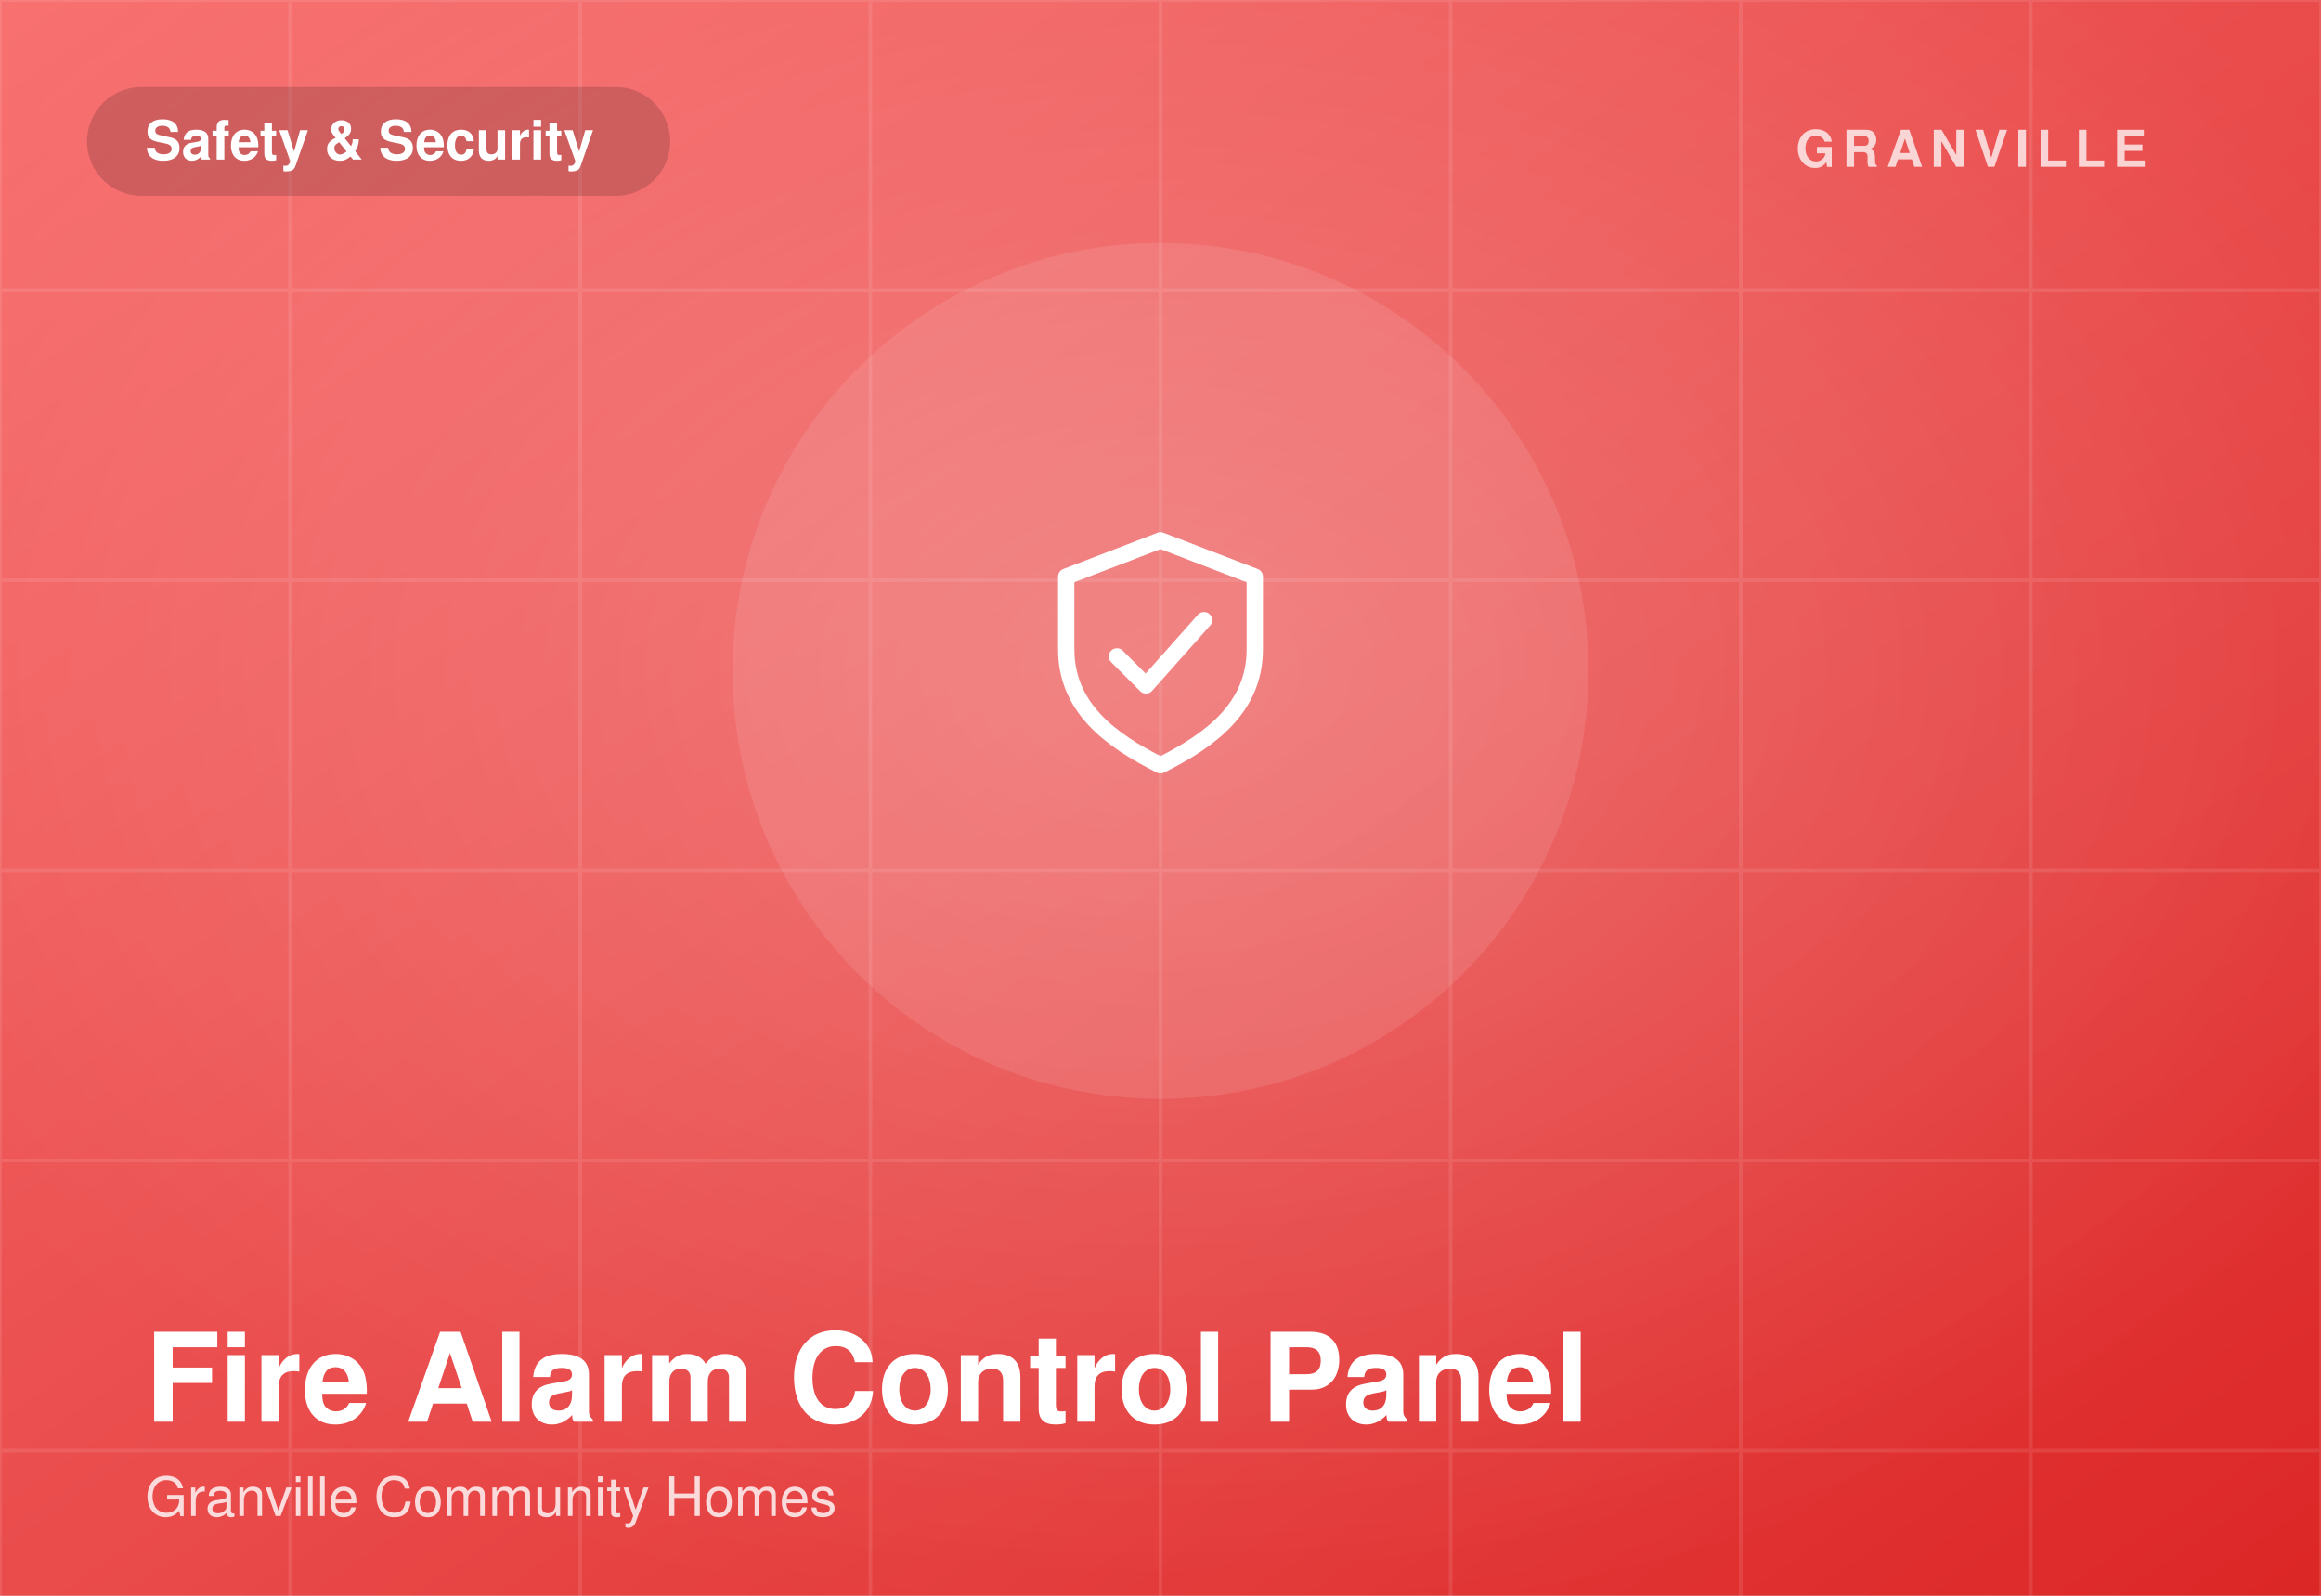
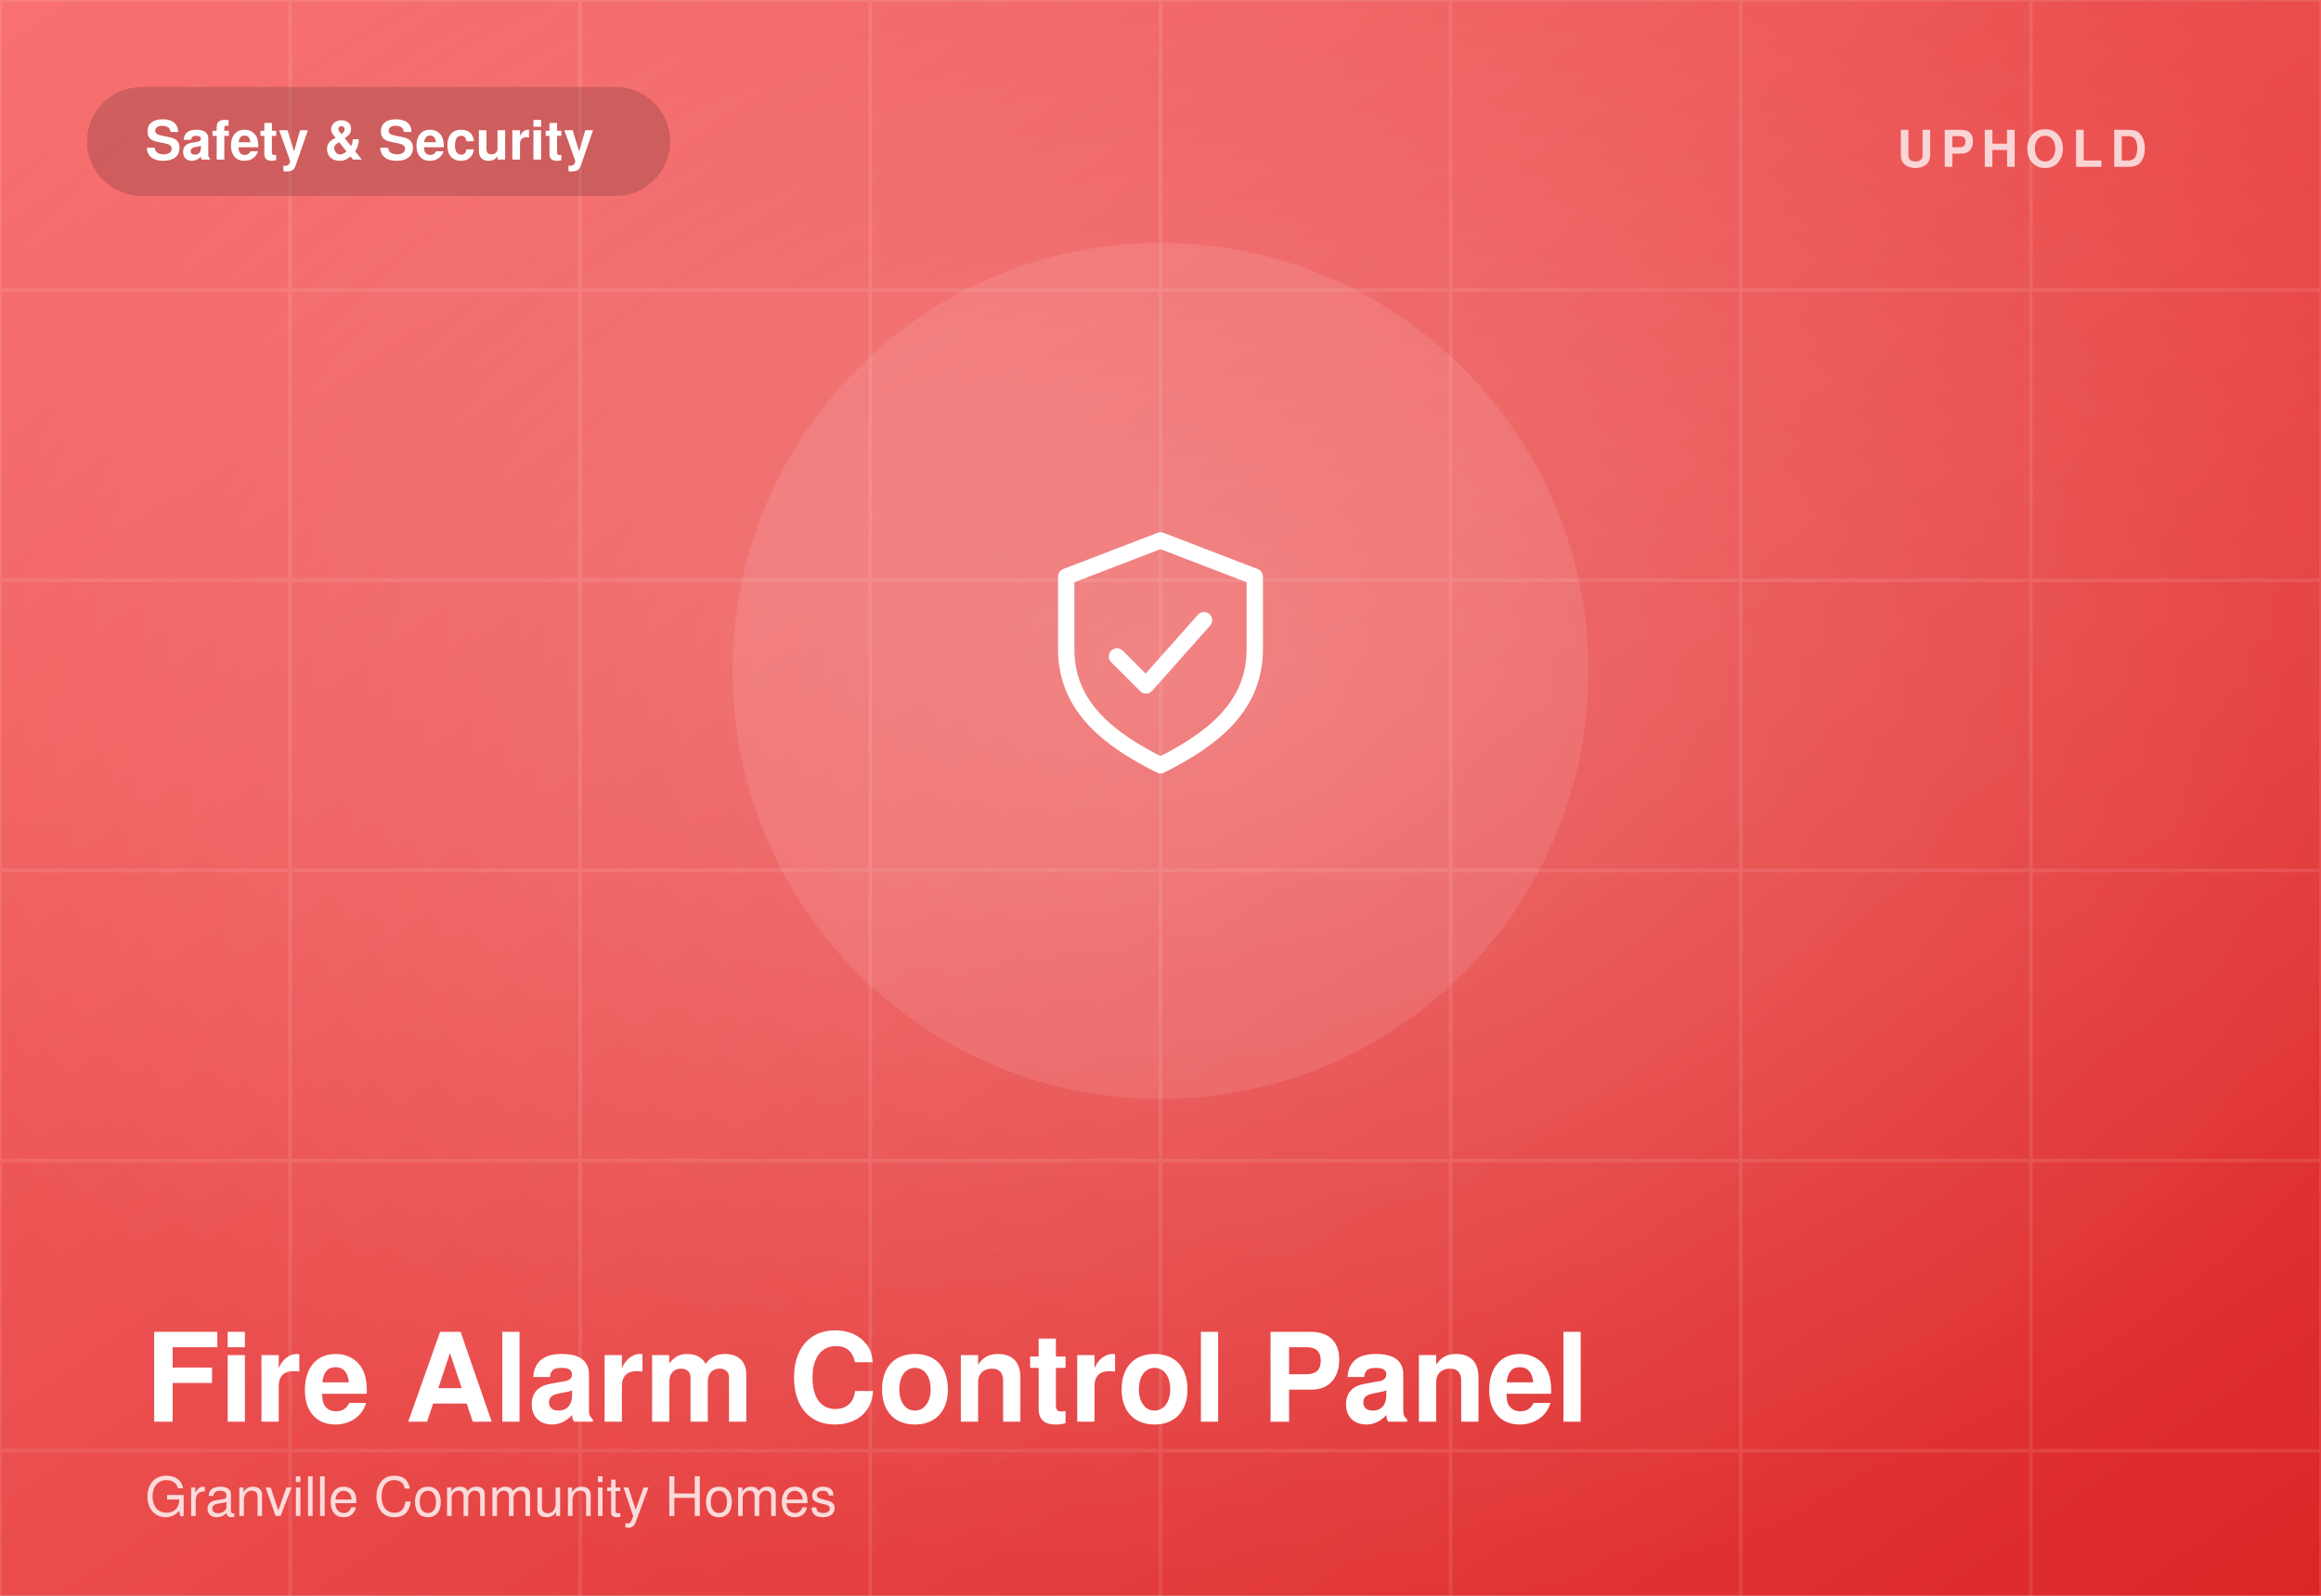
<svg xmlns="http://www.w3.org/2000/svg" viewBox="0 0 640 440" width="640" height="440" role="img" aria-label="Fire Alarm Control Panel">
  <defs>
    <linearGradient id="g" x1="0" y1="0" x2="1" y2="1">
      <stop offset="0" stop-color="#F87171" />
      <stop offset="1" stop-color="#DC2626" />
    </linearGradient>
    <radialGradient id="spot" cx="0.5" cy="0.42" r="0.6">
      <stop offset="0" stop-color="#ffffff" stop-opacity="0.22" />
      <stop offset="1" stop-color="#ffffff" stop-opacity="0" />
    </radialGradient>
  </defs>
  <rect width="640" height="440" fill="url(#g)" />
  <rect width="640" height="440" fill="url(#spot)" />
  <g opacity="0.10" fill="none" stroke="#fff" stroke-width="1">
    <line x1="0" y1="0" x2="0" y2="440" />
    <line x1="80" y1="0" x2="80" y2="440" />
    <line x1="160" y1="0" x2="160" y2="440" />
    <line x1="240" y1="0" x2="240" y2="440" />
    <line x1="320" y1="0" x2="320" y2="440" />
    <line x1="400" y1="0" x2="400" y2="440" />
    <line x1="480" y1="0" x2="480" y2="440" />
    <line x1="560" y1="0" x2="560" y2="440" />
    <line x1="640" y1="0" x2="640" y2="440" />
    <line x1="0" y1="0" x2="640" y2="0" />
    <line x1="0" y1="80" x2="640" y2="80" />
    <line x1="0" y1="160" x2="640" y2="160" />
    <line x1="0" y1="240" x2="640" y2="240" />
    <line x1="0" y1="320" x2="640" y2="320" />
    <line x1="0" y1="400" x2="640" y2="400" />
  </g>
  <circle cx="320" cy="185" r="118" fill="#fff" opacity="0.10" />
  <g transform="translate(260,125) scale(1.0)">
    <g fill="none" stroke="#fff" stroke-width="4.5" stroke-linecap="round" stroke-linejoin="round">
      <path d="M60 24l26 10v20c0 16-12 25-26 32-14-7-26-16-26-32V34z" />
      <path d="M48 56l8 8 16-18" />
    </g>
  </g>
  <rect x="24" y="24" width="160.8" height="30" rx="15" fill="#000" opacity="0.16" />
  <text x="40" y="44" font-family="Segoe UI, Helvetica, Arial, sans-serif" font-size="15" font-weight="600" fill="#fff">Safety &amp; Security</text>
-   <text x="592" y="46" text-anchor="end" font-family="Segoe UI, Helvetica, Arial, sans-serif" font-size="14" font-weight="700" letter-spacing="2" fill="#fff" opacity="0.75">GRANVILLE</text>
+   <text x="592" y="46" text-anchor="end" font-family="Segoe UI, Helvetica, Arial, sans-serif" font-size="14" font-weight="700" letter-spacing="2" fill="#fff" opacity="0.75">UPHOLD</text>
  <text x="40" y="392" font-family="Segoe UI, Helvetica, Arial, sans-serif" font-size="34" font-weight="700" fill="#fff">Fire Alarm Control Panel</text>
  <text x="40" y="418" font-family="Segoe UI, Helvetica, Arial, sans-serif" font-size="15" font-weight="500" fill="#fff" opacity="0.8">Granville Community Homes</text>
</svg>
